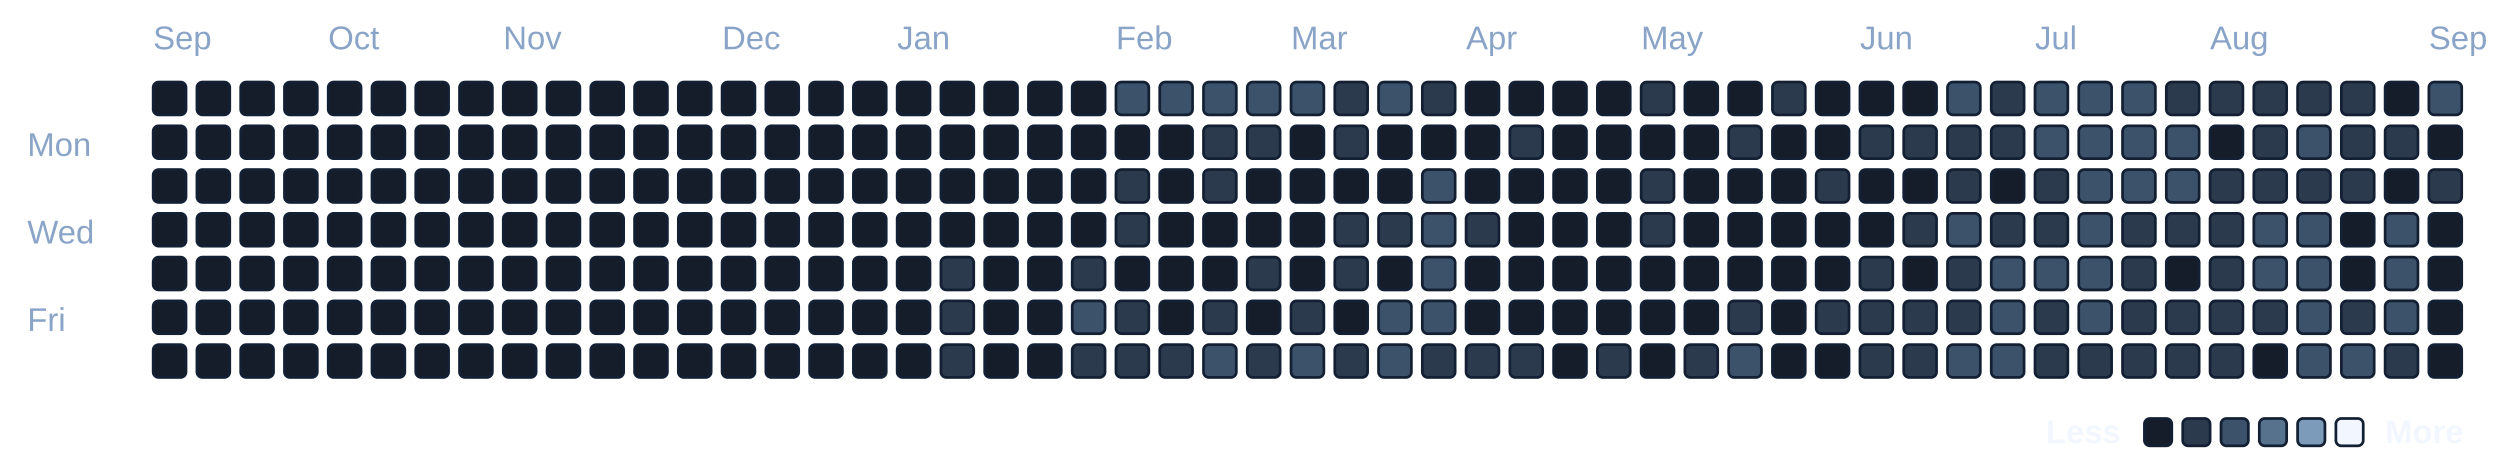
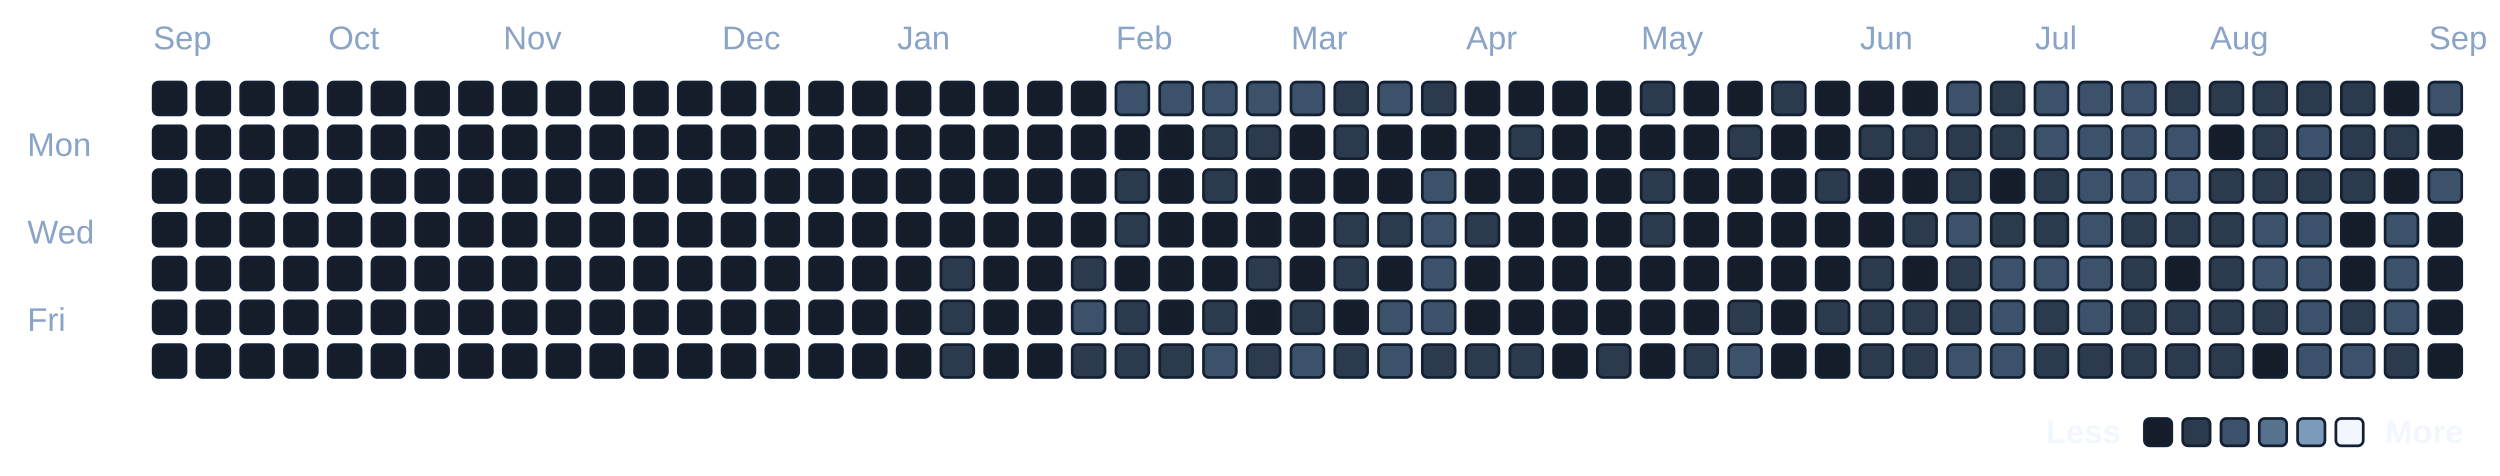
<svg xmlns="http://www.w3.org/2000/svg" baseProfile="tiny" height="174" version="1.2" width="914">
  <defs />
  <text fill="#8AA4C8" font-family="Segoe UI, Arial, sans-serif" font-size="12px" x="56" y="18">Sep</text>
  <text fill="#8AA4C8" font-family="Segoe UI, Arial, sans-serif" font-size="12px" x="120" y="18">Oct</text>
  <text fill="#8AA4C8" font-family="Segoe UI, Arial, sans-serif" font-size="12px" x="184" y="18">Nov</text>
  <text fill="#8AA4C8" font-family="Segoe UI, Arial, sans-serif" font-size="12px" x="264" y="18">Dec</text>
  <text fill="#8AA4C8" font-family="Segoe UI, Arial, sans-serif" font-size="12px" x="328" y="18">Jan</text>
  <text fill="#8AA4C8" font-family="Segoe UI, Arial, sans-serif" font-size="12px" x="408" y="18">Feb</text>
  <text fill="#8AA4C8" font-family="Segoe UI, Arial, sans-serif" font-size="12px" x="472" y="18">Mar</text>
  <text fill="#8AA4C8" font-family="Segoe UI, Arial, sans-serif" font-size="12px" x="536" y="18">Apr</text>
  <text fill="#8AA4C8" font-family="Segoe UI, Arial, sans-serif" font-size="12px" x="600" y="18">May</text>
  <text fill="#8AA4C8" font-family="Segoe UI, Arial, sans-serif" font-size="12px" x="680" y="18">Jun</text>
  <text fill="#8AA4C8" font-family="Segoe UI, Arial, sans-serif" font-size="12px" x="744" y="18">Jul</text>
  <text fill="#8AA4C8" font-family="Segoe UI, Arial, sans-serif" font-size="12px" x="808" y="18">Aug</text>
  <text fill="#8AA4C8" font-family="Segoe UI, Arial, sans-serif" font-size="12px" x="888" y="18">Sep</text>
  <text fill="#8AA4C8" font-family="Segoe UI, Arial, sans-serif" font-size="12px" x="10" y="57">Mon</text>
  <text fill="#8AA4C8" font-family="Segoe UI, Arial, sans-serif" font-size="12px" x="10" y="89">Wed</text>
  <text fill="#8AA4C8" font-family="Segoe UI, Arial, sans-serif" font-size="12px" x="10" y="121">Fri</text>
  <rect fill="#151D2B" height="12" rx="2" ry="2" stroke="#132033" stroke-width="1" width="12" x="56" y="30" />
  <rect fill="#151D2B" height="12" rx="2" ry="2" stroke="#132033" stroke-width="1" width="12" x="56" y="46" />
  <rect fill="#151D2B" height="12" rx="2" ry="2" stroke="#132033" stroke-width="1" width="12" x="56" y="62" />
  <rect fill="#151D2B" height="12" rx="2" ry="2" stroke="#132033" stroke-width="1" width="12" x="56" y="78" />
  <rect fill="#151D2B" height="12" rx="2" ry="2" stroke="#132033" stroke-width="1" width="12" x="56" y="94" />
  <rect fill="#151D2B" height="12" rx="2" ry="2" stroke="#132033" stroke-width="1" width="12" x="56" y="110" />
  <rect fill="#151D2B" height="12" rx="2" ry="2" stroke="#132033" stroke-width="1" width="12" x="56" y="126" />
  <rect fill="#151D2B" height="12" rx="2" ry="2" stroke="#132033" stroke-width="1" width="12" x="72" y="30" />
  <rect fill="#151D2B" height="12" rx="2" ry="2" stroke="#132033" stroke-width="1" width="12" x="72" y="46" />
  <rect fill="#151D2B" height="12" rx="2" ry="2" stroke="#132033" stroke-width="1" width="12" x="72" y="62" />
  <rect fill="#151D2B" height="12" rx="2" ry="2" stroke="#132033" stroke-width="1" width="12" x="72" y="78" />
  <rect fill="#151D2B" height="12" rx="2" ry="2" stroke="#132033" stroke-width="1" width="12" x="72" y="94" />
  <rect fill="#151D2B" height="12" rx="2" ry="2" stroke="#132033" stroke-width="1" width="12" x="72" y="110" />
  <rect fill="#151D2B" height="12" rx="2" ry="2" stroke="#132033" stroke-width="1" width="12" x="72" y="126" />
  <rect fill="#151D2B" height="12" rx="2" ry="2" stroke="#132033" stroke-width="1" width="12" x="88" y="30" />
  <rect fill="#151D2B" height="12" rx="2" ry="2" stroke="#132033" stroke-width="1" width="12" x="88" y="46" />
  <rect fill="#151D2B" height="12" rx="2" ry="2" stroke="#132033" stroke-width="1" width="12" x="88" y="62" />
  <rect fill="#151D2B" height="12" rx="2" ry="2" stroke="#132033" stroke-width="1" width="12" x="88" y="78" />
  <rect fill="#151D2B" height="12" rx="2" ry="2" stroke="#132033" stroke-width="1" width="12" x="88" y="94" />
  <rect fill="#151D2B" height="12" rx="2" ry="2" stroke="#132033" stroke-width="1" width="12" x="88" y="110" />
  <rect fill="#151D2B" height="12" rx="2" ry="2" stroke="#132033" stroke-width="1" width="12" x="88" y="126" />
  <rect fill="#151D2B" height="12" rx="2" ry="2" stroke="#132033" stroke-width="1" width="12" x="104" y="30" />
  <rect fill="#151D2B" height="12" rx="2" ry="2" stroke="#132033" stroke-width="1" width="12" x="104" y="46" />
  <rect fill="#151D2B" height="12" rx="2" ry="2" stroke="#132033" stroke-width="1" width="12" x="104" y="62" />
  <rect fill="#151D2B" height="12" rx="2" ry="2" stroke="#132033" stroke-width="1" width="12" x="104" y="78" />
  <rect fill="#151D2B" height="12" rx="2" ry="2" stroke="#132033" stroke-width="1" width="12" x="104" y="94" />
  <rect fill="#151D2B" height="12" rx="2" ry="2" stroke="#132033" stroke-width="1" width="12" x="104" y="110" />
  <rect fill="#151D2B" height="12" rx="2" ry="2" stroke="#132033" stroke-width="1" width="12" x="104" y="126" />
  <rect fill="#151D2B" height="12" rx="2" ry="2" stroke="#132033" stroke-width="1" width="12" x="120" y="30" />
  <rect fill="#151D2B" height="12" rx="2" ry="2" stroke="#132033" stroke-width="1" width="12" x="120" y="46" />
  <rect fill="#151D2B" height="12" rx="2" ry="2" stroke="#132033" stroke-width="1" width="12" x="120" y="62" />
  <rect fill="#151D2B" height="12" rx="2" ry="2" stroke="#132033" stroke-width="1" width="12" x="120" y="78" />
  <rect fill="#151D2B" height="12" rx="2" ry="2" stroke="#132033" stroke-width="1" width="12" x="120" y="94" />
  <rect fill="#151D2B" height="12" rx="2" ry="2" stroke="#132033" stroke-width="1" width="12" x="120" y="110" />
  <rect fill="#151D2B" height="12" rx="2" ry="2" stroke="#132033" stroke-width="1" width="12" x="120" y="126" />
  <rect fill="#151D2B" height="12" rx="2" ry="2" stroke="#132033" stroke-width="1" width="12" x="136" y="30" />
  <rect fill="#151D2B" height="12" rx="2" ry="2" stroke="#132033" stroke-width="1" width="12" x="136" y="46" />
  <rect fill="#151D2B" height="12" rx="2" ry="2" stroke="#132033" stroke-width="1" width="12" x="136" y="62" />
  <rect fill="#151D2B" height="12" rx="2" ry="2" stroke="#132033" stroke-width="1" width="12" x="136" y="78" />
  <rect fill="#151D2B" height="12" rx="2" ry="2" stroke="#132033" stroke-width="1" width="12" x="136" y="94" />
  <rect fill="#151D2B" height="12" rx="2" ry="2" stroke="#132033" stroke-width="1" width="12" x="136" y="110" />
  <rect fill="#151D2B" height="12" rx="2" ry="2" stroke="#132033" stroke-width="1" width="12" x="136" y="126" />
  <rect fill="#151D2B" height="12" rx="2" ry="2" stroke="#132033" stroke-width="1" width="12" x="152" y="30" />
  <rect fill="#151D2B" height="12" rx="2" ry="2" stroke="#132033" stroke-width="1" width="12" x="152" y="46" />
  <rect fill="#151D2B" height="12" rx="2" ry="2" stroke="#132033" stroke-width="1" width="12" x="152" y="62" />
  <rect fill="#151D2B" height="12" rx="2" ry="2" stroke="#132033" stroke-width="1" width="12" x="152" y="78" />
  <rect fill="#151D2B" height="12" rx="2" ry="2" stroke="#132033" stroke-width="1" width="12" x="152" y="94" />
  <rect fill="#151D2B" height="12" rx="2" ry="2" stroke="#132033" stroke-width="1" width="12" x="152" y="110" />
  <rect fill="#151D2B" height="12" rx="2" ry="2" stroke="#132033" stroke-width="1" width="12" x="152" y="126" />
  <rect fill="#151D2B" height="12" rx="2" ry="2" stroke="#132033" stroke-width="1" width="12" x="168" y="30" />
  <rect fill="#151D2B" height="12" rx="2" ry="2" stroke="#132033" stroke-width="1" width="12" x="168" y="46" />
  <rect fill="#151D2B" height="12" rx="2" ry="2" stroke="#132033" stroke-width="1" width="12" x="168" y="62" />
  <rect fill="#151D2B" height="12" rx="2" ry="2" stroke="#132033" stroke-width="1" width="12" x="168" y="78" />
  <rect fill="#151D2B" height="12" rx="2" ry="2" stroke="#132033" stroke-width="1" width="12" x="168" y="94" />
  <rect fill="#151D2B" height="12" rx="2" ry="2" stroke="#132033" stroke-width="1" width="12" x="168" y="110" />
  <rect fill="#151D2B" height="12" rx="2" ry="2" stroke="#132033" stroke-width="1" width="12" x="168" y="126" />
  <rect fill="#151D2B" height="12" rx="2" ry="2" stroke="#132033" stroke-width="1" width="12" x="184" y="30" />
  <rect fill="#151D2B" height="12" rx="2" ry="2" stroke="#132033" stroke-width="1" width="12" x="184" y="46" />
  <rect fill="#151D2B" height="12" rx="2" ry="2" stroke="#132033" stroke-width="1" width="12" x="184" y="62" />
  <rect fill="#151D2B" height="12" rx="2" ry="2" stroke="#132033" stroke-width="1" width="12" x="184" y="78" />
  <rect fill="#151D2B" height="12" rx="2" ry="2" stroke="#132033" stroke-width="1" width="12" x="184" y="94" />
  <rect fill="#151D2B" height="12" rx="2" ry="2" stroke="#132033" stroke-width="1" width="12" x="184" y="110" />
  <rect fill="#151D2B" height="12" rx="2" ry="2" stroke="#132033" stroke-width="1" width="12" x="184" y="126" />
  <rect fill="#151D2B" height="12" rx="2" ry="2" stroke="#132033" stroke-width="1" width="12" x="200" y="30" />
  <rect fill="#151D2B" height="12" rx="2" ry="2" stroke="#132033" stroke-width="1" width="12" x="200" y="46" />
  <rect fill="#151D2B" height="12" rx="2" ry="2" stroke="#132033" stroke-width="1" width="12" x="200" y="62" />
  <rect fill="#151D2B" height="12" rx="2" ry="2" stroke="#132033" stroke-width="1" width="12" x="200" y="78" />
  <rect fill="#151D2B" height="12" rx="2" ry="2" stroke="#132033" stroke-width="1" width="12" x="200" y="94" />
  <rect fill="#151D2B" height="12" rx="2" ry="2" stroke="#132033" stroke-width="1" width="12" x="200" y="110" />
  <rect fill="#151D2B" height="12" rx="2" ry="2" stroke="#132033" stroke-width="1" width="12" x="200" y="126" />
  <rect fill="#151D2B" height="12" rx="2" ry="2" stroke="#132033" stroke-width="1" width="12" x="216" y="30" />
  <rect fill="#151D2B" height="12" rx="2" ry="2" stroke="#132033" stroke-width="1" width="12" x="216" y="46" />
  <rect fill="#151D2B" height="12" rx="2" ry="2" stroke="#132033" stroke-width="1" width="12" x="216" y="62" />
  <rect fill="#151D2B" height="12" rx="2" ry="2" stroke="#132033" stroke-width="1" width="12" x="216" y="78" />
  <rect fill="#151D2B" height="12" rx="2" ry="2" stroke="#132033" stroke-width="1" width="12" x="216" y="94" />
  <rect fill="#151D2B" height="12" rx="2" ry="2" stroke="#132033" stroke-width="1" width="12" x="216" y="110" />
  <rect fill="#151D2B" height="12" rx="2" ry="2" stroke="#132033" stroke-width="1" width="12" x="216" y="126" />
  <rect fill="#151D2B" height="12" rx="2" ry="2" stroke="#132033" stroke-width="1" width="12" x="232" y="30" />
  <rect fill="#151D2B" height="12" rx="2" ry="2" stroke="#132033" stroke-width="1" width="12" x="232" y="46" />
  <rect fill="#151D2B" height="12" rx="2" ry="2" stroke="#132033" stroke-width="1" width="12" x="232" y="62" />
  <rect fill="#151D2B" height="12" rx="2" ry="2" stroke="#132033" stroke-width="1" width="12" x="232" y="78" />
  <rect fill="#151D2B" height="12" rx="2" ry="2" stroke="#132033" stroke-width="1" width="12" x="232" y="94" />
  <rect fill="#151D2B" height="12" rx="2" ry="2" stroke="#132033" stroke-width="1" width="12" x="232" y="110" />
  <rect fill="#151D2B" height="12" rx="2" ry="2" stroke="#132033" stroke-width="1" width="12" x="232" y="126" />
  <rect fill="#151D2B" height="12" rx="2" ry="2" stroke="#132033" stroke-width="1" width="12" x="248" y="30" />
  <rect fill="#151D2B" height="12" rx="2" ry="2" stroke="#132033" stroke-width="1" width="12" x="248" y="46" />
  <rect fill="#151D2B" height="12" rx="2" ry="2" stroke="#132033" stroke-width="1" width="12" x="248" y="62" />
  <rect fill="#151D2B" height="12" rx="2" ry="2" stroke="#132033" stroke-width="1" width="12" x="248" y="78" />
  <rect fill="#151D2B" height="12" rx="2" ry="2" stroke="#132033" stroke-width="1" width="12" x="248" y="94" />
  <rect fill="#151D2B" height="12" rx="2" ry="2" stroke="#132033" stroke-width="1" width="12" x="248" y="110" />
  <rect fill="#151D2B" height="12" rx="2" ry="2" stroke="#132033" stroke-width="1" width="12" x="248" y="126" />
  <rect fill="#151D2B" height="12" rx="2" ry="2" stroke="#132033" stroke-width="1" width="12" x="264" y="30" />
  <rect fill="#151D2B" height="12" rx="2" ry="2" stroke="#132033" stroke-width="1" width="12" x="264" y="46" />
  <rect fill="#151D2B" height="12" rx="2" ry="2" stroke="#132033" stroke-width="1" width="12" x="264" y="62" />
  <rect fill="#151D2B" height="12" rx="2" ry="2" stroke="#132033" stroke-width="1" width="12" x="264" y="78" />
  <rect fill="#151D2B" height="12" rx="2" ry="2" stroke="#132033" stroke-width="1" width="12" x="264" y="94" />
  <rect fill="#151D2B" height="12" rx="2" ry="2" stroke="#132033" stroke-width="1" width="12" x="264" y="110" />
  <rect fill="#151D2B" height="12" rx="2" ry="2" stroke="#132033" stroke-width="1" width="12" x="264" y="126" />
  <rect fill="#151D2B" height="12" rx="2" ry="2" stroke="#132033" stroke-width="1" width="12" x="280" y="30" />
  <rect fill="#151D2B" height="12" rx="2" ry="2" stroke="#132033" stroke-width="1" width="12" x="280" y="46" />
  <rect fill="#151D2B" height="12" rx="2" ry="2" stroke="#132033" stroke-width="1" width="12" x="280" y="62" />
  <rect fill="#151D2B" height="12" rx="2" ry="2" stroke="#132033" stroke-width="1" width="12" x="280" y="78" />
  <rect fill="#151D2B" height="12" rx="2" ry="2" stroke="#132033" stroke-width="1" width="12" x="280" y="94" />
  <rect fill="#151D2B" height="12" rx="2" ry="2" stroke="#132033" stroke-width="1" width="12" x="280" y="110" />
  <rect fill="#151D2B" height="12" rx="2" ry="2" stroke="#132033" stroke-width="1" width="12" x="280" y="126" />
  <rect fill="#151D2B" height="12" rx="2" ry="2" stroke="#132033" stroke-width="1" width="12" x="296" y="30" />
  <rect fill="#151D2B" height="12" rx="2" ry="2" stroke="#132033" stroke-width="1" width="12" x="296" y="46" />
  <rect fill="#151D2B" height="12" rx="2" ry="2" stroke="#132033" stroke-width="1" width="12" x="296" y="62" />
  <rect fill="#151D2B" height="12" rx="2" ry="2" stroke="#132033" stroke-width="1" width="12" x="296" y="78" />
  <rect fill="#151D2B" height="12" rx="2" ry="2" stroke="#132033" stroke-width="1" width="12" x="296" y="94" />
  <rect fill="#151D2B" height="12" rx="2" ry="2" stroke="#132033" stroke-width="1" width="12" x="296" y="110" />
  <rect fill="#151D2B" height="12" rx="2" ry="2" stroke="#132033" stroke-width="1" width="12" x="296" y="126" />
  <rect fill="#151D2B" height="12" rx="2" ry="2" stroke="#132033" stroke-width="1" width="12" x="312" y="30" />
  <rect fill="#151D2B" height="12" rx="2" ry="2" stroke="#132033" stroke-width="1" width="12" x="312" y="46" />
  <rect fill="#151D2B" height="12" rx="2" ry="2" stroke="#132033" stroke-width="1" width="12" x="312" y="62" />
  <rect fill="#151D2B" height="12" rx="2" ry="2" stroke="#132033" stroke-width="1" width="12" x="312" y="78" />
  <rect fill="#151D2B" height="12" rx="2" ry="2" stroke="#132033" stroke-width="1" width="12" x="312" y="94" />
  <rect fill="#151D2B" height="12" rx="2" ry="2" stroke="#132033" stroke-width="1" width="12" x="312" y="110" />
  <rect fill="#151D2B" height="12" rx="2" ry="2" stroke="#132033" stroke-width="1" width="12" x="312" y="126" />
  <rect fill="#151D2B" height="12" rx="2" ry="2" stroke="#132033" stroke-width="1" width="12" x="328" y="30" />
  <rect fill="#151D2B" height="12" rx="2" ry="2" stroke="#132033" stroke-width="1" width="12" x="328" y="46" />
  <rect fill="#151D2B" height="12" rx="2" ry="2" stroke="#132033" stroke-width="1" width="12" x="328" y="62" />
  <rect fill="#151D2B" height="12" rx="2" ry="2" stroke="#132033" stroke-width="1" width="12" x="328" y="78" />
  <rect fill="#151D2B" height="12" rx="2" ry="2" stroke="#132033" stroke-width="1" width="12" x="328" y="94" />
  <rect fill="#151D2B" height="12" rx="2" ry="2" stroke="#132033" stroke-width="1" width="12" x="328" y="110" />
  <rect fill="#151D2B" height="12" rx="2" ry="2" stroke="#132033" stroke-width="1" width="12" x="328" y="126" />
  <rect fill="#151D2B" height="12" rx="2" ry="2" stroke="#132033" stroke-width="1" width="12" x="344" y="30" />
  <rect fill="#151D2B" height="12" rx="2" ry="2" stroke="#132033" stroke-width="1" width="12" x="344" y="46" />
  <rect fill="#151D2B" height="12" rx="2" ry="2" stroke="#132033" stroke-width="1" width="12" x="344" y="62" />
  <rect fill="#151D2B" height="12" rx="2" ry="2" stroke="#132033" stroke-width="1" width="12" x="344" y="78" />
  <rect fill="#2B3A4C" height="12" rx="2" ry="2" stroke="#132033" stroke-width="1" width="12" x="344" y="94" />
  <rect fill="#2B3A4C" height="12" rx="2" ry="2" stroke="#132033" stroke-width="1" width="12" x="344" y="110" />
  <rect fill="#2B3A4C" height="12" rx="2" ry="2" stroke="#132033" stroke-width="1" width="12" x="344" y="126" />
  <rect fill="#151D2B" height="12" rx="2" ry="2" stroke="#132033" stroke-width="1" width="12" x="360" y="30" />
  <rect fill="#151D2B" height="12" rx="2" ry="2" stroke="#132033" stroke-width="1" width="12" x="360" y="46" />
  <rect fill="#151D2B" height="12" rx="2" ry="2" stroke="#132033" stroke-width="1" width="12" x="360" y="62" />
  <rect fill="#151D2B" height="12" rx="2" ry="2" stroke="#132033" stroke-width="1" width="12" x="360" y="78" />
  <rect fill="#151D2B" height="12" rx="2" ry="2" stroke="#132033" stroke-width="1" width="12" x="360" y="94" />
  <rect fill="#151D2B" height="12" rx="2" ry="2" stroke="#132033" stroke-width="1" width="12" x="360" y="110" />
  <rect fill="#151D2B" height="12" rx="2" ry="2" stroke="#132033" stroke-width="1" width="12" x="360" y="126" />
  <rect fill="#151D2B" height="12" rx="2" ry="2" stroke="#132033" stroke-width="1" width="12" x="376" y="30" />
  <rect fill="#151D2B" height="12" rx="2" ry="2" stroke="#132033" stroke-width="1" width="12" x="376" y="46" />
  <rect fill="#151D2B" height="12" rx="2" ry="2" stroke="#132033" stroke-width="1" width="12" x="376" y="62" />
  <rect fill="#151D2B" height="12" rx="2" ry="2" stroke="#132033" stroke-width="1" width="12" x="376" y="78" />
  <rect fill="#151D2B" height="12" rx="2" ry="2" stroke="#132033" stroke-width="1" width="12" x="376" y="94" />
  <rect fill="#151D2B" height="12" rx="2" ry="2" stroke="#132033" stroke-width="1" width="12" x="376" y="110" />
  <rect fill="#151D2B" height="12" rx="2" ry="2" stroke="#132033" stroke-width="1" width="12" x="376" y="126" />
  <rect fill="#151D2B" height="12" rx="2" ry="2" stroke="#132033" stroke-width="1" width="12" x="392" y="30" />
  <rect fill="#151D2B" height="12" rx="2" ry="2" stroke="#132033" stroke-width="1" width="12" x="392" y="46" />
  <rect fill="#151D2B" height="12" rx="2" ry="2" stroke="#132033" stroke-width="1" width="12" x="392" y="62" />
  <rect fill="#151D2B" height="12" rx="2" ry="2" stroke="#132033" stroke-width="1" width="12" x="392" y="78" />
  <rect fill="#2B3A4C" height="12" rx="2" ry="2" stroke="#132033" stroke-width="1" width="12" x="392" y="94" />
  <rect fill="#3C526A" height="12" rx="2" ry="2" stroke="#132033" stroke-width="1" width="12" x="392" y="110" />
  <rect fill="#2B3A4C" height="12" rx="2" ry="2" stroke="#132033" stroke-width="1" width="12" x="392" y="126" />
  <rect fill="#3C526A" height="12" rx="2" ry="2" stroke="#132033" stroke-width="1" width="12" x="408" y="30" />
  <rect fill="#151D2B" height="12" rx="2" ry="2" stroke="#132033" stroke-width="1" width="12" x="408" y="46" />
  <rect fill="#2B3A4C" height="12" rx="2" ry="2" stroke="#132033" stroke-width="1" width="12" x="408" y="62" />
  <rect fill="#2B3A4C" height="12" rx="2" ry="2" stroke="#132033" stroke-width="1" width="12" x="408" y="78" />
  <rect fill="#151D2B" height="12" rx="2" ry="2" stroke="#132033" stroke-width="1" width="12" x="408" y="94" />
  <rect fill="#2B3A4C" height="12" rx="2" ry="2" stroke="#132033" stroke-width="1" width="12" x="408" y="110" />
  <rect fill="#2B3A4C" height="12" rx="2" ry="2" stroke="#132033" stroke-width="1" width="12" x="408" y="126" />
  <rect fill="#3C526A" height="12" rx="2" ry="2" stroke="#132033" stroke-width="1" width="12" x="424" y="30" />
  <rect fill="#151D2B" height="12" rx="2" ry="2" stroke="#132033" stroke-width="1" width="12" x="424" y="46" />
  <rect fill="#151D2B" height="12" rx="2" ry="2" stroke="#132033" stroke-width="1" width="12" x="424" y="62" />
  <rect fill="#151D2B" height="12" rx="2" ry="2" stroke="#132033" stroke-width="1" width="12" x="424" y="78" />
  <rect fill="#151D2B" height="12" rx="2" ry="2" stroke="#132033" stroke-width="1" width="12" x="424" y="94" />
  <rect fill="#151D2B" height="12" rx="2" ry="2" stroke="#132033" stroke-width="1" width="12" x="424" y="110" />
  <rect fill="#2B3A4C" height="12" rx="2" ry="2" stroke="#132033" stroke-width="1" width="12" x="424" y="126" />
  <rect fill="#3C526A" height="12" rx="2" ry="2" stroke="#132033" stroke-width="1" width="12" x="440" y="30" />
  <rect fill="#2B3A4C" height="12" rx="2" ry="2" stroke="#132033" stroke-width="1" width="12" x="440" y="46" />
  <rect fill="#2B3A4C" height="12" rx="2" ry="2" stroke="#132033" stroke-width="1" width="12" x="440" y="62" />
  <rect fill="#151D2B" height="12" rx="2" ry="2" stroke="#132033" stroke-width="1" width="12" x="440" y="78" />
  <rect fill="#151D2B" height="12" rx="2" ry="2" stroke="#132033" stroke-width="1" width="12" x="440" y="94" />
  <rect fill="#2B3A4C" height="12" rx="2" ry="2" stroke="#132033" stroke-width="1" width="12" x="440" y="110" />
  <rect fill="#3C526A" height="12" rx="2" ry="2" stroke="#132033" stroke-width="1" width="12" x="440" y="126" />
  <rect fill="#3C526A" height="12" rx="2" ry="2" stroke="#132033" stroke-width="1" width="12" x="456" y="30" />
  <rect fill="#2B3A4C" height="12" rx="2" ry="2" stroke="#132033" stroke-width="1" width="12" x="456" y="46" />
  <rect fill="#151D2B" height="12" rx="2" ry="2" stroke="#132033" stroke-width="1" width="12" x="456" y="62" />
  <rect fill="#151D2B" height="12" rx="2" ry="2" stroke="#132033" stroke-width="1" width="12" x="456" y="78" />
  <rect fill="#2B3A4C" height="12" rx="2" ry="2" stroke="#132033" stroke-width="1" width="12" x="456" y="94" />
  <rect fill="#151D2B" height="12" rx="2" ry="2" stroke="#132033" stroke-width="1" width="12" x="456" y="110" />
  <rect fill="#2B3A4C" height="12" rx="2" ry="2" stroke="#132033" stroke-width="1" width="12" x="456" y="126" />
  <rect fill="#3C526A" height="12" rx="2" ry="2" stroke="#132033" stroke-width="1" width="12" x="472" y="30" />
  <rect fill="#151D2B" height="12" rx="2" ry="2" stroke="#132033" stroke-width="1" width="12" x="472" y="46" />
  <rect fill="#151D2B" height="12" rx="2" ry="2" stroke="#132033" stroke-width="1" width="12" x="472" y="62" />
  <rect fill="#151D2B" height="12" rx="2" ry="2" stroke="#132033" stroke-width="1" width="12" x="472" y="78" />
  <rect fill="#151D2B" height="12" rx="2" ry="2" stroke="#132033" stroke-width="1" width="12" x="472" y="94" />
  <rect fill="#2B3A4C" height="12" rx="2" ry="2" stroke="#132033" stroke-width="1" width="12" x="472" y="110" />
  <rect fill="#3C526A" height="12" rx="2" ry="2" stroke="#132033" stroke-width="1" width="12" x="472" y="126" />
  <rect fill="#2B3A4C" height="12" rx="2" ry="2" stroke="#132033" stroke-width="1" width="12" x="488" y="30" />
  <rect fill="#2B3A4C" height="12" rx="2" ry="2" stroke="#132033" stroke-width="1" width="12" x="488" y="46" />
  <rect fill="#151D2B" height="12" rx="2" ry="2" stroke="#132033" stroke-width="1" width="12" x="488" y="62" />
  <rect fill="#2B3A4C" height="12" rx="2" ry="2" stroke="#132033" stroke-width="1" width="12" x="488" y="78" />
  <rect fill="#2B3A4C" height="12" rx="2" ry="2" stroke="#132033" stroke-width="1" width="12" x="488" y="94" />
  <rect fill="#151D2B" height="12" rx="2" ry="2" stroke="#132033" stroke-width="1" width="12" x="488" y="110" />
  <rect fill="#2B3A4C" height="12" rx="2" ry="2" stroke="#132033" stroke-width="1" width="12" x="488" y="126" />
  <rect fill="#3C526A" height="12" rx="2" ry="2" stroke="#132033" stroke-width="1" width="12" x="504" y="30" />
  <rect fill="#151D2B" height="12" rx="2" ry="2" stroke="#132033" stroke-width="1" width="12" x="504" y="46" />
  <rect fill="#151D2B" height="12" rx="2" ry="2" stroke="#132033" stroke-width="1" width="12" x="504" y="62" />
  <rect fill="#2B3A4C" height="12" rx="2" ry="2" stroke="#132033" stroke-width="1" width="12" x="504" y="78" />
  <rect fill="#151D2B" height="12" rx="2" ry="2" stroke="#132033" stroke-width="1" width="12" x="504" y="94" />
  <rect fill="#3C526A" height="12" rx="2" ry="2" stroke="#132033" stroke-width="1" width="12" x="504" y="110" />
  <rect fill="#3C526A" height="12" rx="2" ry="2" stroke="#132033" stroke-width="1" width="12" x="504" y="126" />
  <rect fill="#2B3A4C" height="12" rx="2" ry="2" stroke="#132033" stroke-width="1" width="12" x="520" y="30" />
  <rect fill="#151D2B" height="12" rx="2" ry="2" stroke="#132033" stroke-width="1" width="12" x="520" y="46" />
  <rect fill="#3C526A" height="12" rx="2" ry="2" stroke="#132033" stroke-width="1" width="12" x="520" y="62" />
  <rect fill="#3C526A" height="12" rx="2" ry="2" stroke="#132033" stroke-width="1" width="12" x="520" y="78" />
  <rect fill="#3C526A" height="12" rx="2" ry="2" stroke="#132033" stroke-width="1" width="12" x="520" y="94" />
  <rect fill="#3C526A" height="12" rx="2" ry="2" stroke="#132033" stroke-width="1" width="12" x="520" y="110" />
  <rect fill="#2B3A4C" height="12" rx="2" ry="2" stroke="#132033" stroke-width="1" width="12" x="520" y="126" />
  <rect fill="#151D2B" height="12" rx="2" ry="2" stroke="#132033" stroke-width="1" width="12" x="536" y="30" />
  <rect fill="#151D2B" height="12" rx="2" ry="2" stroke="#132033" stroke-width="1" width="12" x="536" y="46" />
  <rect fill="#151D2B" height="12" rx="2" ry="2" stroke="#132033" stroke-width="1" width="12" x="536" y="62" />
  <rect fill="#2B3A4C" height="12" rx="2" ry="2" stroke="#132033" stroke-width="1" width="12" x="536" y="78" />
  <rect fill="#151D2B" height="12" rx="2" ry="2" stroke="#132033" stroke-width="1" width="12" x="536" y="94" />
  <rect fill="#151D2B" height="12" rx="2" ry="2" stroke="#132033" stroke-width="1" width="12" x="536" y="110" />
  <rect fill="#2B3A4C" height="12" rx="2" ry="2" stroke="#132033" stroke-width="1" width="12" x="536" y="126" />
  <rect fill="#151D2B" height="12" rx="2" ry="2" stroke="#132033" stroke-width="1" width="12" x="552" y="30" />
  <rect fill="#2B3A4C" height="12" rx="2" ry="2" stroke="#132033" stroke-width="1" width="12" x="552" y="46" />
  <rect fill="#151D2B" height="12" rx="2" ry="2" stroke="#132033" stroke-width="1" width="12" x="552" y="62" />
  <rect fill="#151D2B" height="12" rx="2" ry="2" stroke="#132033" stroke-width="1" width="12" x="552" y="78" />
  <rect fill="#151D2B" height="12" rx="2" ry="2" stroke="#132033" stroke-width="1" width="12" x="552" y="94" />
  <rect fill="#151D2B" height="12" rx="2" ry="2" stroke="#132033" stroke-width="1" width="12" x="552" y="110" />
  <rect fill="#2B3A4C" height="12" rx="2" ry="2" stroke="#132033" stroke-width="1" width="12" x="552" y="126" />
  <rect fill="#151D2B" height="12" rx="2" ry="2" stroke="#132033" stroke-width="1" width="12" x="568" y="30" />
  <rect fill="#151D2B" height="12" rx="2" ry="2" stroke="#132033" stroke-width="1" width="12" x="568" y="46" />
  <rect fill="#151D2B" height="12" rx="2" ry="2" stroke="#132033" stroke-width="1" width="12" x="568" y="62" />
  <rect fill="#151D2B" height="12" rx="2" ry="2" stroke="#132033" stroke-width="1" width="12" x="568" y="78" />
  <rect fill="#151D2B" height="12" rx="2" ry="2" stroke="#132033" stroke-width="1" width="12" x="568" y="94" />
  <rect fill="#151D2B" height="12" rx="2" ry="2" stroke="#132033" stroke-width="1" width="12" x="568" y="110" />
  <rect fill="#151D2B" height="12" rx="2" ry="2" stroke="#132033" stroke-width="1" width="12" x="568" y="126" />
  <rect fill="#151D2B" height="12" rx="2" ry="2" stroke="#132033" stroke-width="1" width="12" x="584" y="30" />
  <rect fill="#151D2B" height="12" rx="2" ry="2" stroke="#132033" stroke-width="1" width="12" x="584" y="46" />
  <rect fill="#151D2B" height="12" rx="2" ry="2" stroke="#132033" stroke-width="1" width="12" x="584" y="62" />
  <rect fill="#151D2B" height="12" rx="2" ry="2" stroke="#132033" stroke-width="1" width="12" x="584" y="78" />
  <rect fill="#151D2B" height="12" rx="2" ry="2" stroke="#132033" stroke-width="1" width="12" x="584" y="94" />
  <rect fill="#151D2B" height="12" rx="2" ry="2" stroke="#132033" stroke-width="1" width="12" x="584" y="110" />
  <rect fill="#2B3A4C" height="12" rx="2" ry="2" stroke="#132033" stroke-width="1" width="12" x="584" y="126" />
  <rect fill="#2B3A4C" height="12" rx="2" ry="2" stroke="#132033" stroke-width="1" width="12" x="600" y="30" />
  <rect fill="#151D2B" height="12" rx="2" ry="2" stroke="#132033" stroke-width="1" width="12" x="600" y="46" />
  <rect fill="#2B3A4C" height="12" rx="2" ry="2" stroke="#132033" stroke-width="1" width="12" x="600" y="62" />
  <rect fill="#2B3A4C" height="12" rx="2" ry="2" stroke="#132033" stroke-width="1" width="12" x="600" y="78" />
  <rect fill="#151D2B" height="12" rx="2" ry="2" stroke="#132033" stroke-width="1" width="12" x="600" y="94" />
  <rect fill="#151D2B" height="12" rx="2" ry="2" stroke="#132033" stroke-width="1" width="12" x="600" y="110" />
  <rect fill="#151D2B" height="12" rx="2" ry="2" stroke="#132033" stroke-width="1" width="12" x="600" y="126" />
  <rect fill="#151D2B" height="12" rx="2" ry="2" stroke="#132033" stroke-width="1" width="12" x="616" y="30" />
  <rect fill="#151D2B" height="12" rx="2" ry="2" stroke="#132033" stroke-width="1" width="12" x="616" y="46" />
  <rect fill="#151D2B" height="12" rx="2" ry="2" stroke="#132033" stroke-width="1" width="12" x="616" y="62" />
  <rect fill="#151D2B" height="12" rx="2" ry="2" stroke="#132033" stroke-width="1" width="12" x="616" y="78" />
  <rect fill="#151D2B" height="12" rx="2" ry="2" stroke="#132033" stroke-width="1" width="12" x="616" y="94" />
  <rect fill="#151D2B" height="12" rx="2" ry="2" stroke="#132033" stroke-width="1" width="12" x="616" y="110" />
  <rect fill="#2B3A4C" height="12" rx="2" ry="2" stroke="#132033" stroke-width="1" width="12" x="616" y="126" />
  <rect fill="#151D2B" height="12" rx="2" ry="2" stroke="#132033" stroke-width="1" width="12" x="632" y="30" />
  <rect fill="#2B3A4C" height="12" rx="2" ry="2" stroke="#132033" stroke-width="1" width="12" x="632" y="46" />
  <rect fill="#151D2B" height="12" rx="2" ry="2" stroke="#132033" stroke-width="1" width="12" x="632" y="62" />
  <rect fill="#151D2B" height="12" rx="2" ry="2" stroke="#132033" stroke-width="1" width="12" x="632" y="78" />
  <rect fill="#151D2B" height="12" rx="2" ry="2" stroke="#132033" stroke-width="1" width="12" x="632" y="94" />
  <rect fill="#2B3A4C" height="12" rx="2" ry="2" stroke="#132033" stroke-width="1" width="12" x="632" y="110" />
  <rect fill="#3C526A" height="12" rx="2" ry="2" stroke="#132033" stroke-width="1" width="12" x="632" y="126" />
  <rect fill="#2B3A4C" height="12" rx="2" ry="2" stroke="#132033" stroke-width="1" width="12" x="648" y="30" />
  <rect fill="#151D2B" height="12" rx="2" ry="2" stroke="#132033" stroke-width="1" width="12" x="648" y="46" />
  <rect fill="#151D2B" height="12" rx="2" ry="2" stroke="#132033" stroke-width="1" width="12" x="648" y="62" />
  <rect fill="#151D2B" height="12" rx="2" ry="2" stroke="#132033" stroke-width="1" width="12" x="648" y="78" />
  <rect fill="#151D2B" height="12" rx="2" ry="2" stroke="#132033" stroke-width="1" width="12" x="648" y="94" />
  <rect fill="#151D2B" height="12" rx="2" ry="2" stroke="#132033" stroke-width="1" width="12" x="648" y="110" />
  <rect fill="#151D2B" height="12" rx="2" ry="2" stroke="#132033" stroke-width="1" width="12" x="648" y="126" />
  <rect fill="#151D2B" height="12" rx="2" ry="2" stroke="#132033" stroke-width="1" width="12" x="664" y="30" />
  <rect fill="#151D2B" height="12" rx="2" ry="2" stroke="#132033" stroke-width="1" width="12" x="664" y="46" />
  <rect fill="#2B3A4C" height="12" rx="2" ry="2" stroke="#132033" stroke-width="1" width="12" x="664" y="62" />
  <rect fill="#151D2B" height="12" rx="2" ry="2" stroke="#132033" stroke-width="1" width="12" x="664" y="78" />
  <rect fill="#151D2B" height="12" rx="2" ry="2" stroke="#132033" stroke-width="1" width="12" x="664" y="94" />
  <rect fill="#2B3A4C" height="12" rx="2" ry="2" stroke="#132033" stroke-width="1" width="12" x="664" y="110" />
  <rect fill="#151D2B" height="12" rx="2" ry="2" stroke="#132033" stroke-width="1" width="12" x="664" y="126" />
  <rect fill="#151D2B" height="12" rx="2" ry="2" stroke="#132033" stroke-width="1" width="12" x="680" y="30" />
  <rect fill="#2B3A4C" height="12" rx="2" ry="2" stroke="#132033" stroke-width="1" width="12" x="680" y="46" />
  <rect fill="#151D2B" height="12" rx="2" ry="2" stroke="#132033" stroke-width="1" width="12" x="680" y="62" />
  <rect fill="#151D2B" height="12" rx="2" ry="2" stroke="#132033" stroke-width="1" width="12" x="680" y="78" />
  <rect fill="#2B3A4C" height="12" rx="2" ry="2" stroke="#132033" stroke-width="1" width="12" x="680" y="94" />
  <rect fill="#2B3A4C" height="12" rx="2" ry="2" stroke="#132033" stroke-width="1" width="12" x="680" y="110" />
  <rect fill="#2B3A4C" height="12" rx="2" ry="2" stroke="#132033" stroke-width="1" width="12" x="680" y="126" />
  <rect fill="#151D2B" height="12" rx="2" ry="2" stroke="#132033" stroke-width="1" width="12" x="696" y="30" />
  <rect fill="#2B3A4C" height="12" rx="2" ry="2" stroke="#132033" stroke-width="1" width="12" x="696" y="46" />
  <rect fill="#151D2B" height="12" rx="2" ry="2" stroke="#132033" stroke-width="1" width="12" x="696" y="62" />
  <rect fill="#2B3A4C" height="12" rx="2" ry="2" stroke="#132033" stroke-width="1" width="12" x="696" y="78" />
  <rect fill="#151D2B" height="12" rx="2" ry="2" stroke="#132033" stroke-width="1" width="12" x="696" y="94" />
  <rect fill="#2B3A4C" height="12" rx="2" ry="2" stroke="#132033" stroke-width="1" width="12" x="696" y="110" />
  <rect fill="#2B3A4C" height="12" rx="2" ry="2" stroke="#132033" stroke-width="1" width="12" x="696" y="126" />
  <rect fill="#3C526A" height="12" rx="2" ry="2" stroke="#132033" stroke-width="1" width="12" x="712" y="30" />
  <rect fill="#2B3A4C" height="12" rx="2" ry="2" stroke="#132033" stroke-width="1" width="12" x="712" y="46" />
  <rect fill="#2B3A4C" height="12" rx="2" ry="2" stroke="#132033" stroke-width="1" width="12" x="712" y="62" />
  <rect fill="#3C526A" height="12" rx="2" ry="2" stroke="#132033" stroke-width="1" width="12" x="712" y="78" />
  <rect fill="#2B3A4C" height="12" rx="2" ry="2" stroke="#132033" stroke-width="1" width="12" x="712" y="94" />
  <rect fill="#2B3A4C" height="12" rx="2" ry="2" stroke="#132033" stroke-width="1" width="12" x="712" y="110" />
  <rect fill="#3C526A" height="12" rx="2" ry="2" stroke="#132033" stroke-width="1" width="12" x="712" y="126" />
  <rect fill="#2B3A4C" height="12" rx="2" ry="2" stroke="#132033" stroke-width="1" width="12" x="728" y="30" />
  <rect fill="#2B3A4C" height="12" rx="2" ry="2" stroke="#132033" stroke-width="1" width="12" x="728" y="46" />
  <rect fill="#151D2B" height="12" rx="2" ry="2" stroke="#132033" stroke-width="1" width="12" x="728" y="62" />
  <rect fill="#2B3A4C" height="12" rx="2" ry="2" stroke="#132033" stroke-width="1" width="12" x="728" y="78" />
  <rect fill="#3C526A" height="12" rx="2" ry="2" stroke="#132033" stroke-width="1" width="12" x="728" y="94" />
  <rect fill="#3C526A" height="12" rx="2" ry="2" stroke="#132033" stroke-width="1" width="12" x="728" y="110" />
  <rect fill="#3C526A" height="12" rx="2" ry="2" stroke="#132033" stroke-width="1" width="12" x="728" y="126" />
  <rect fill="#3C526A" height="12" rx="2" ry="2" stroke="#132033" stroke-width="1" width="12" x="744" y="30" />
  <rect fill="#3C526A" height="12" rx="2" ry="2" stroke="#132033" stroke-width="1" width="12" x="744" y="46" />
  <rect fill="#2B3A4C" height="12" rx="2" ry="2" stroke="#132033" stroke-width="1" width="12" x="744" y="62" />
  <rect fill="#2B3A4C" height="12" rx="2" ry="2" stroke="#132033" stroke-width="1" width="12" x="744" y="78" />
  <rect fill="#3C526A" height="12" rx="2" ry="2" stroke="#132033" stroke-width="1" width="12" x="744" y="94" />
  <rect fill="#2B3A4C" height="12" rx="2" ry="2" stroke="#132033" stroke-width="1" width="12" x="744" y="110" />
  <rect fill="#2B3A4C" height="12" rx="2" ry="2" stroke="#132033" stroke-width="1" width="12" x="744" y="126" />
  <rect fill="#3C526A" height="12" rx="2" ry="2" stroke="#132033" stroke-width="1" width="12" x="760" y="30" />
  <rect fill="#3C526A" height="12" rx="2" ry="2" stroke="#132033" stroke-width="1" width="12" x="760" y="46" />
  <rect fill="#3C526A" height="12" rx="2" ry="2" stroke="#132033" stroke-width="1" width="12" x="760" y="62" />
  <rect fill="#3C526A" height="12" rx="2" ry="2" stroke="#132033" stroke-width="1" width="12" x="760" y="78" />
  <rect fill="#3C526A" height="12" rx="2" ry="2" stroke="#132033" stroke-width="1" width="12" x="760" y="94" />
  <rect fill="#3C526A" height="12" rx="2" ry="2" stroke="#132033" stroke-width="1" width="12" x="760" y="110" />
  <rect fill="#2B3A4C" height="12" rx="2" ry="2" stroke="#132033" stroke-width="1" width="12" x="760" y="126" />
  <rect fill="#3C526A" height="12" rx="2" ry="2" stroke="#132033" stroke-width="1" width="12" x="776" y="30" />
  <rect fill="#3C526A" height="12" rx="2" ry="2" stroke="#132033" stroke-width="1" width="12" x="776" y="46" />
  <rect fill="#3C526A" height="12" rx="2" ry="2" stroke="#132033" stroke-width="1" width="12" x="776" y="62" />
  <rect fill="#2B3A4C" height="12" rx="2" ry="2" stroke="#132033" stroke-width="1" width="12" x="776" y="78" />
  <rect fill="#2B3A4C" height="12" rx="2" ry="2" stroke="#132033" stroke-width="1" width="12" x="776" y="94" />
  <rect fill="#2B3A4C" height="12" rx="2" ry="2" stroke="#132033" stroke-width="1" width="12" x="776" y="110" />
  <rect fill="#2B3A4C" height="12" rx="2" ry="2" stroke="#132033" stroke-width="1" width="12" x="776" y="126" />
  <rect fill="#2B3A4C" height="12" rx="2" ry="2" stroke="#132033" stroke-width="1" width="12" x="792" y="30" />
  <rect fill="#3C526A" height="12" rx="2" ry="2" stroke="#132033" stroke-width="1" width="12" x="792" y="46" />
  <rect fill="#3C526A" height="12" rx="2" ry="2" stroke="#132033" stroke-width="1" width="12" x="792" y="62" />
  <rect fill="#2B3A4C" height="12" rx="2" ry="2" stroke="#132033" stroke-width="1" width="12" x="792" y="78" />
  <rect fill="#151D2B" height="12" rx="2" ry="2" stroke="#132033" stroke-width="1" width="12" x="792" y="94" />
  <rect fill="#2B3A4C" height="12" rx="2" ry="2" stroke="#132033" stroke-width="1" width="12" x="792" y="110" />
  <rect fill="#2B3A4C" height="12" rx="2" ry="2" stroke="#132033" stroke-width="1" width="12" x="792" y="126" />
  <rect fill="#2B3A4C" height="12" rx="2" ry="2" stroke="#132033" stroke-width="1" width="12" x="808" y="30" />
  <rect fill="#151D2B" height="12" rx="2" ry="2" stroke="#132033" stroke-width="1" width="12" x="808" y="46" />
  <rect fill="#2B3A4C" height="12" rx="2" ry="2" stroke="#132033" stroke-width="1" width="12" x="808" y="62" />
  <rect fill="#2B3A4C" height="12" rx="2" ry="2" stroke="#132033" stroke-width="1" width="12" x="808" y="78" />
  <rect fill="#2B3A4C" height="12" rx="2" ry="2" stroke="#132033" stroke-width="1" width="12" x="808" y="94" />
  <rect fill="#2B3A4C" height="12" rx="2" ry="2" stroke="#132033" stroke-width="1" width="12" x="808" y="110" />
  <rect fill="#2B3A4C" height="12" rx="2" ry="2" stroke="#132033" stroke-width="1" width="12" x="808" y="126" />
  <rect fill="#2B3A4C" height="12" rx="2" ry="2" stroke="#132033" stroke-width="1" width="12" x="824" y="30" />
  <rect fill="#2B3A4C" height="12" rx="2" ry="2" stroke="#132033" stroke-width="1" width="12" x="824" y="46" />
  <rect fill="#2B3A4C" height="12" rx="2" ry="2" stroke="#132033" stroke-width="1" width="12" x="824" y="62" />
  <rect fill="#3C526A" height="12" rx="2" ry="2" stroke="#132033" stroke-width="1" width="12" x="824" y="78" />
  <rect fill="#3C526A" height="12" rx="2" ry="2" stroke="#132033" stroke-width="1" width="12" x="824" y="94" />
  <rect fill="#2B3A4C" height="12" rx="2" ry="2" stroke="#132033" stroke-width="1" width="12" x="824" y="110" />
  <rect fill="#151D2B" height="12" rx="2" ry="2" stroke="#132033" stroke-width="1" width="12" x="824" y="126" />
  <rect fill="#2B3A4C" height="12" rx="2" ry="2" stroke="#132033" stroke-width="1" width="12" x="840" y="30" />
  <rect fill="#3C526A" height="12" rx="2" ry="2" stroke="#132033" stroke-width="1" width="12" x="840" y="46" />
  <rect fill="#2B3A4C" height="12" rx="2" ry="2" stroke="#132033" stroke-width="1" width="12" x="840" y="62" />
  <rect fill="#3C526A" height="12" rx="2" ry="2" stroke="#132033" stroke-width="1" width="12" x="840" y="78" />
  <rect fill="#3C526A" height="12" rx="2" ry="2" stroke="#132033" stroke-width="1" width="12" x="840" y="94" />
  <rect fill="#3C526A" height="12" rx="2" ry="2" stroke="#132033" stroke-width="1" width="12" x="840" y="110" />
  <rect fill="#3C526A" height="12" rx="2" ry="2" stroke="#132033" stroke-width="1" width="12" x="840" y="126" />
  <rect fill="#2B3A4C" height="12" rx="2" ry="2" stroke="#132033" stroke-width="1" width="12" x="856" y="30" />
  <rect fill="#2B3A4C" height="12" rx="2" ry="2" stroke="#132033" stroke-width="1" width="12" x="856" y="46" />
  <rect fill="#2B3A4C" height="12" rx="2" ry="2" stroke="#132033" stroke-width="1" width="12" x="856" y="62" />
  <rect fill="#151D2B" height="12" rx="2" ry="2" stroke="#132033" stroke-width="1" width="12" x="856" y="78" />
  <rect fill="#151D2B" height="12" rx="2" ry="2" stroke="#132033" stroke-width="1" width="12" x="856" y="94" />
  <rect fill="#2B3A4C" height="12" rx="2" ry="2" stroke="#132033" stroke-width="1" width="12" x="856" y="110" />
  <rect fill="#3C526A" height="12" rx="2" ry="2" stroke="#132033" stroke-width="1" width="12" x="856" y="126" />
  <rect fill="#151D2B" height="12" rx="2" ry="2" stroke="#132033" stroke-width="1" width="12" x="872" y="30" />
  <rect fill="#2B3A4C" height="12" rx="2" ry="2" stroke="#132033" stroke-width="1" width="12" x="872" y="46" />
  <rect fill="#151D2B" height="12" rx="2" ry="2" stroke="#132033" stroke-width="1" width="12" x="872" y="62" />
  <rect fill="#3C526A" height="12" rx="2" ry="2" stroke="#132033" stroke-width="1" width="12" x="872" y="78" />
  <rect fill="#3C526A" height="12" rx="2" ry="2" stroke="#132033" stroke-width="1" width="12" x="872" y="94" />
  <rect fill="#3C526A" height="12" rx="2" ry="2" stroke="#132033" stroke-width="1" width="12" x="872" y="110" />
  <rect fill="#2B3A4C" height="12" rx="2" ry="2" stroke="#132033" stroke-width="1" width="12" x="872" y="126" />
  <rect fill="#3C526A" height="12" rx="2" ry="2" stroke="#132033" stroke-width="1" width="12" x="888" y="30" />
  <rect fill="#151D2B" height="12" rx="2" ry="2" stroke="#132033" stroke-width="1" width="12" x="888" y="46" />
-   <rect fill="#2B3A4C" height="12" rx="2" ry="2" stroke="#132033" stroke-width="1" width="12" x="888" y="62" />
+   <rect fill="#3C526A" height="12" rx="2" ry="2" stroke="#132033" stroke-width="1" width="12" x="888" y="62" />
  <rect fill="#151D2B" height="12" rx="2" ry="2" stroke="#132033" stroke-width="1" width="12" x="888" y="78" />
  <rect fill="#151D2B" height="12" rx="2" ry="2" stroke="#132033" stroke-width="1" width="12" x="888" y="94" />
  <rect fill="#151D2B" height="12" rx="2" ry="2" stroke="#132033" stroke-width="1" width="12" x="888" y="110" />
  <rect fill="#151D2B" height="12" rx="2" ry="2" stroke="#132033" stroke-width="1" width="12" x="888" y="126" />
  <text fill="#F2F7FF" font-family="Segoe UI, Arial, sans-serif" font-size="12px" font-weight="600" x="748" y="162">Less</text>
  <rect fill="#151D2B" height="10" rx="2" ry="2" stroke="#132033" stroke-width="1" width="10" x="784" y="153" />
  <rect fill="#2B3A4C" height="10" rx="2" ry="2" stroke="#132033" stroke-width="1" width="10" x="798" y="153" />
  <rect fill="#3C526A" height="10" rx="2" ry="2" stroke="#132033" stroke-width="1" width="10" x="812" y="153" />
  <rect fill="#56728D" height="10" rx="2" ry="2" stroke="#132033" stroke-width="1" width="10" x="826" y="153" />
  <rect fill="#7C9AB9" height="10" rx="2" ry="2" stroke="#132033" stroke-width="1" width="10" x="840" y="153" />
  <rect fill="#F2F7FF" height="10" rx="2" ry="2" stroke="#132033" stroke-width="1" width="10" x="854" y="153" />
  <text fill="#F2F7FF" font-family="Segoe UI, Arial, sans-serif" font-size="12px" font-weight="600" x="872" y="162">More</text>
</svg>
